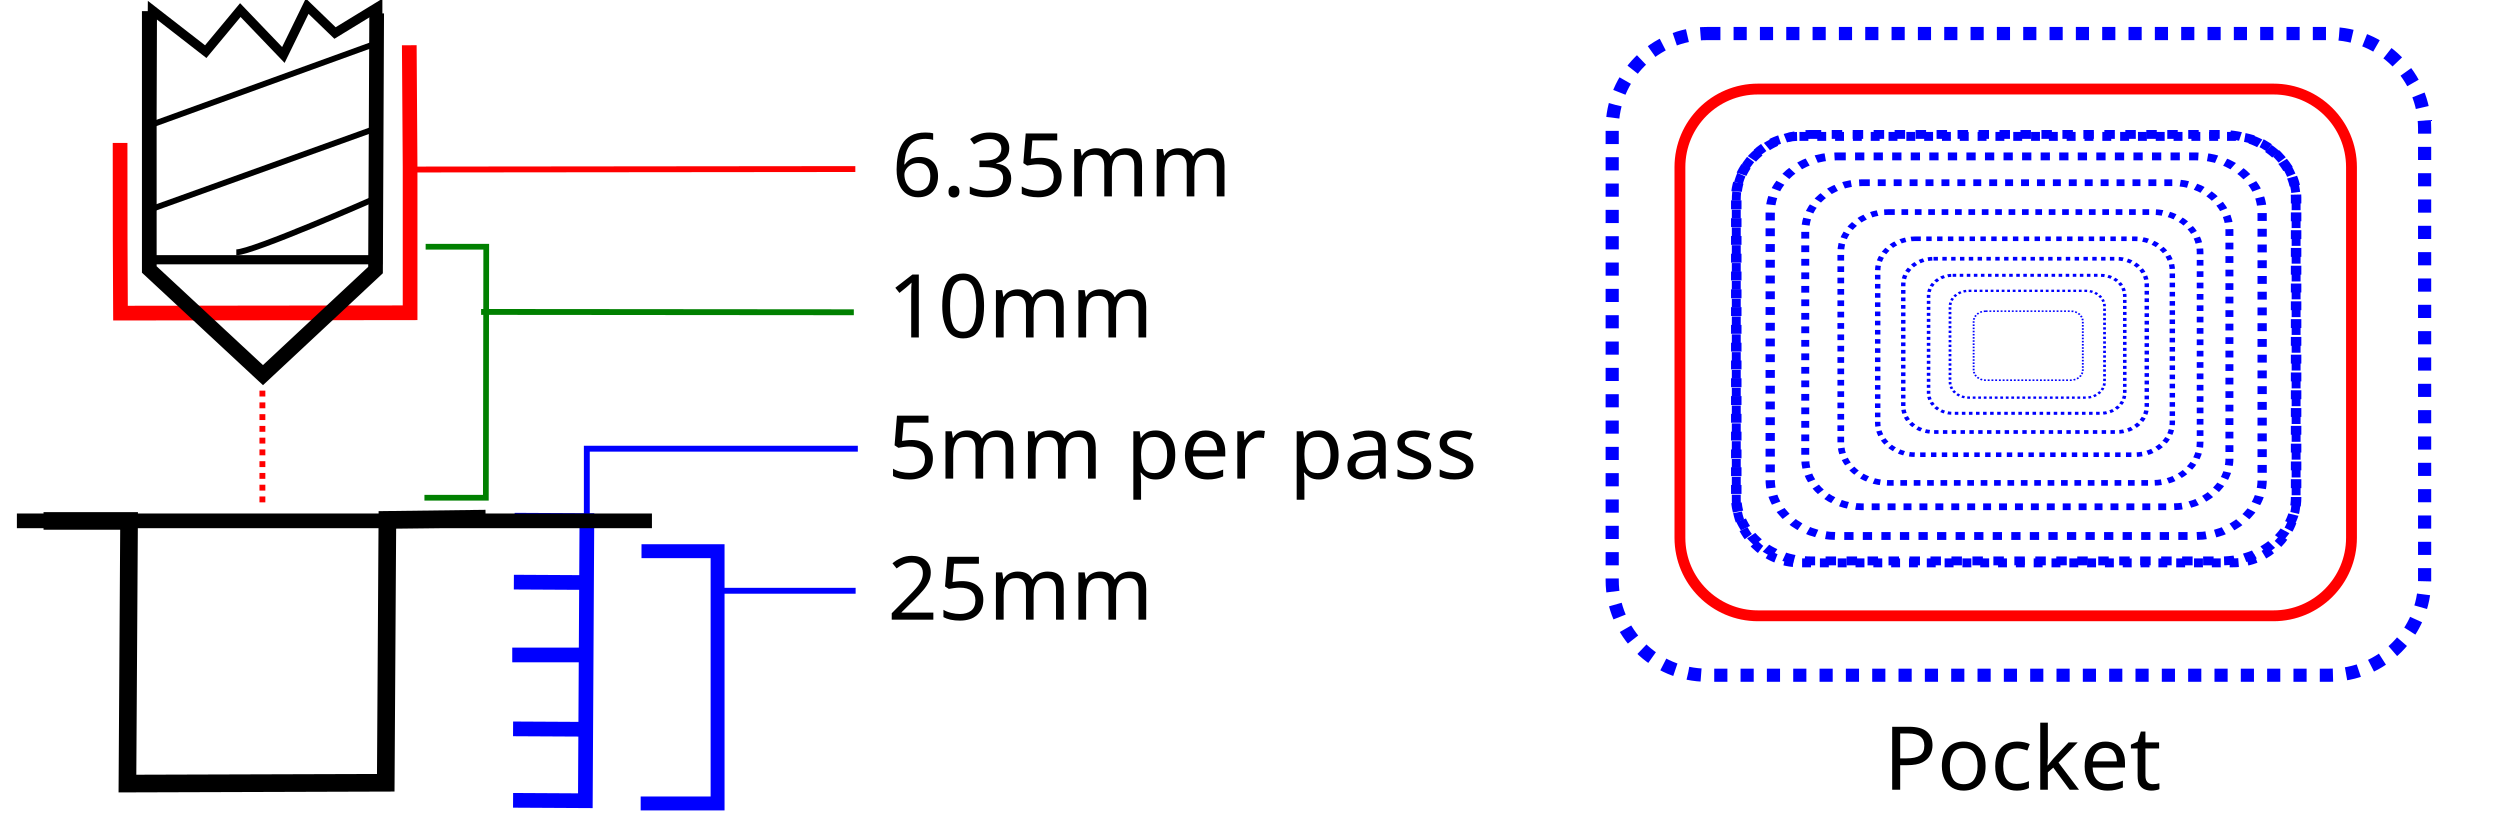
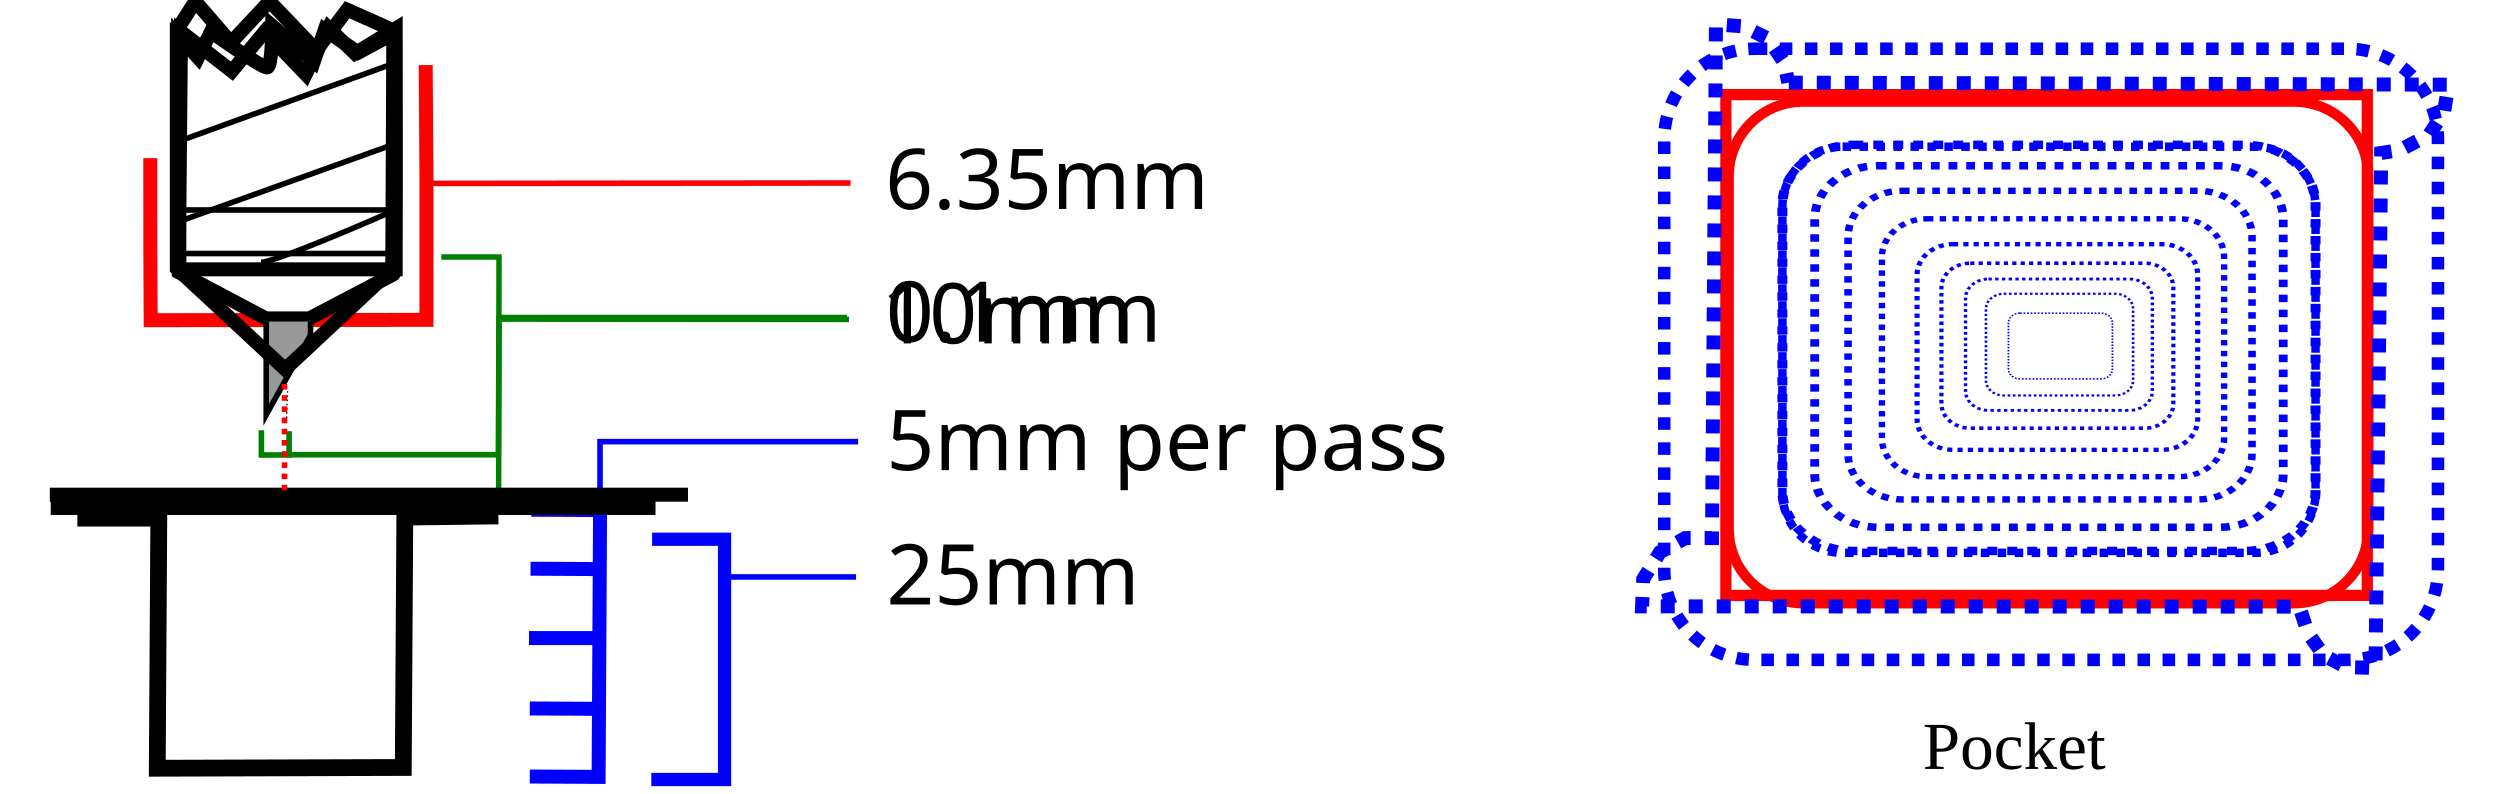
- <svg xmlns="http://www.w3.org/2000/svg" version="1.1" id="svg4163" viewBox="0 0 425.197 141.732" height="40mm" width="120mm">
+ <svg xmlns="http://www.w3.org/2000/svg" version="1.1" id="svg4163" viewBox="0 0 446.457 141.732" height="40mm" width="126mm">
  <defs id="defs4165">
    <marker refY="0" refX="0" style="overflow:visible" id="DistanceX" orient="auto">
      <path style="stroke:#000000;stroke-width:0.5" d="M 3,-3 -3,3 M 0,-5 0,5" id="path4801" />
    </marker>
    <pattern height="8" width="8" patternUnits="userSpaceOnUse" y="0" x="0" id="Hatch">
      <path linecap="square" stroke="#000000" stroke-width="0.25" d="M8 4 l-4,4" id="path4804" />
      <path linecap="square" stroke="#000000" stroke-width="0.25" d="M6 2 l-4,4" id="path4806" />
      <path linecap="square" stroke="#000000" stroke-width="0.25" d="M4 0 l-4,4" id="path4808" />
    </pattern>
  </defs>
-   <g transform="translate(0,-910.6299)" id="layer1">
-     <g transform="translate(0,698.0315)" id="g4810" />
-     <text id="text4893" y="788.3" x="396.094" style="font-style:normal;font-weight:normal;font-size:40px;line-height:125%;font-family:sans-serif;letter-spacing:0px;word-spacing:0px;fill:#000000;fill-opacity:1;stroke:none;stroke-width:1px;stroke-linecap:butt;stroke-linejoin:miter;stroke-opacity:1" xml:space="preserve">
-       <tspan y="788.3" x="396.094" id="tspan4895" />
+   <g id="g4810" transform="translate(0,-212.5984)" />
+   <text xml:space="preserve" style="font-style:normal;font-weight:normal;font-size:40px;line-height:125%;font-family:sans-serif;letter-spacing:0px;word-spacing:0px;fill:#000000;fill-opacity:1;stroke:none;stroke-width:1px;stroke-linecap:butt;stroke-linejoin:miter;stroke-opacity:1" x="396.094" y="-122.33" id="text4893">
+     <tspan id="tspan4895" x="396.094" y="-122.33" />
+   </text>
+   <g id="svgDepthGrp" transform="translate(7.347024,2.553818)">
+     <path id="path4871" d="m 99.345,124.031 -12.082,-0.066" style="fill:none;fill-rule:evenodd;stroke:#0000ff;stroke-width:2.5;stroke-linecap:butt;stroke-linejoin:miter;stroke-miterlimit:4;stroke-dasharray:none;stroke-opacity:1" />
+     <text id="svgZDepth" y="81.397" x="150.945" style="font-style:normal;font-variant:normal;font-weight:normal;font-stretch:normal;font-size:13.75px;line-height:125%;font-family:sans-serif;-inkscape-font-specification:'sans-serif, Normal';text-align:start;letter-spacing:0px;word-spacing:0px;writing-mode:lr-tb;text-anchor:start;fill:#000000;fill-opacity:1;stroke:none;stroke-width:1px;stroke-linecap:butt;stroke-linejoin:miter;stroke-opacity:1" xml:space="preserve">
+       <tspan style="font-style:normal;font-variant:normal;font-weight:normal;font-stretch:normal;font-size:15px;font-family:sans-serif;-inkscape-font-specification:sans-serif" y="81.397" x="150.945" id="tspan4909">5mm per pass</tspan>
    </text>
-     <path id="path4871" d="m 99.345,1034.661 -12.082,-0.066" style="fill:none;fill-rule:evenodd;stroke:#0000ff;stroke-width:2.5;stroke-linecap:butt;stroke-linejoin:miter;stroke-miterlimit:4;stroke-dasharray:none;stroke-opacity:1" />
-     <text id="svgZDepth" y="992.027" x="150.945" style="font-style:normal;font-variant:normal;font-weight:normal;font-stretch:normal;font-size:13.75px;line-height:125%;font-family:sans-serif;-inkscape-font-specification:'sans-serif, Normal';text-align:start;letter-spacing:0px;word-spacing:0px;writing-mode:lr-tb;text-anchor:start;fill:#000000;fill-opacity:1;stroke:none;stroke-width:1px;stroke-linecap:butt;stroke-linejoin:miter;stroke-opacity:1" xml:space="preserve">
-       <tspan style="font-style:normal;font-variant:normal;font-weight:normal;font-stretch:normal;font-size:15px;font-family:sans-serif;-inkscape-font-specification:sans-serif" y="992.027" x="150.945" id="tspan4909">5mm per pass</tspan>
+     <text id="svgZFinal" y="105.397" x="150.945" style="font-style:normal;font-variant:normal;font-weight:normal;font-stretch:normal;font-size:13.75px;line-height:125%;font-family:sans-serif;-inkscape-font-specification:'sans-serif, Normal';text-align:start;letter-spacing:0px;word-spacing:0px;writing-mode:lr-tb;text-anchor:start;fill:#000000;fill-opacity:1;stroke:none;stroke-width:1px;stroke-linecap:butt;stroke-linejoin:miter;stroke-opacity:1" xml:space="preserve">
+       <tspan style="font-style:normal;font-variant:normal;font-weight:normal;font-stretch:normal;font-size:15px;font-family:sans-serif;-inkscape-font-specification:sans-serif" y="105.397" x="150.945" id="tspan4913">25mm</tspan>
    </text>
-     <text id="svgZFinal" y="1016.027" x="150.945" style="font-style:normal;font-variant:normal;font-weight:normal;font-stretch:normal;font-size:13.75px;line-height:125%;font-family:sans-serif;-inkscape-font-specification:'sans-serif, Normal';text-align:start;letter-spacing:0px;word-spacing:0px;writing-mode:lr-tb;text-anchor:start;fill:#000000;fill-opacity:1;stroke:none;stroke-width:1px;stroke-linecap:butt;stroke-linejoin:miter;stroke-opacity:1" xml:space="preserve">
-       <tspan style="font-style:normal;font-variant:normal;font-weight:normal;font-stretch:normal;font-size:15px;font-family:sans-serif;-inkscape-font-specification:sans-serif" y="1016.027" x="150.945" id="tspan4913">25mm</tspan>
+     <path id="path4929" d="m 109.106,93.745 12.94,0 0,42.905 -13.08,0" style="fill:none;fill-rule:evenodd;stroke:#0000ff;stroke-width:2.368;stroke-linecap:butt;stroke-linejoin:miter;stroke-miterlimit:4;stroke-dasharray:none;stroke-opacity:1" />
+     <path id="path4931" d="m 99.805,103.267 0,-26.953 46.094,0" style="fill:none;fill-rule:evenodd;stroke:#0000ff;stroke-width:1px;stroke-linecap:butt;stroke-linejoin:miter;stroke-opacity:1" />
+     <path id="path4933" d="m 121.697,109.267 0,-8.789 23.828,0" style="fill:none;fill-rule:evenodd;stroke:#0000ff;stroke-width:1px;stroke-linecap:butt;stroke-linejoin:miter;stroke-opacity:1" />
+     <path id="path4865" d="m 87.263,136.118 12.291,0.068 0.262,-47.646 -12.291,-0.068" style="fill:none;fill-rule:evenodd;stroke:#0000ff;stroke-width:2.5;stroke-linecap:butt;stroke-linejoin:miter;stroke-miterlimit:4;stroke-dasharray:none;stroke-opacity:1" />
+     <path id="path4867" d="m 99.378,99.074 -11.981,-0.066" style="fill:none;fill-rule:evenodd;stroke:#0000ff;stroke-width:2.5;stroke-linecap:butt;stroke-linejoin:miter;stroke-miterlimit:4;stroke-dasharray:none;stroke-opacity:1" />
+     <path id="path4869" d="m 99.483,111.394 -12.361,0" style="fill:none;fill-rule:evenodd;stroke:#0000ff;stroke-width:2.5;stroke-linecap:butt;stroke-linejoin:miter;stroke-miterlimit:4;stroke-dasharray:none;stroke-opacity:1" />
+   </g>
+   <g id="svgCNCGrp" transform="translate(3.583261,189.5416)">
+     <path id="path4823" d="m 10.233,-97.016 14.545,0 -0.276,44.669 43.934,-0.138 0.276,-44.713 16.706,-0.21" style="fill:none;fill-rule:evenodd;stroke:#000000;stroke-width:3;stroke-linecap:butt;stroke-linejoin:miter;stroke-miterlimit:4;stroke-dasharray:none;stroke-opacity:1" />
+     <path id="path4849" d="m 23.253,-161.302 0.014,16.388 0.056,12.556 49.254,-0.064 0,-24.835 -0.138,-20.663" style="fill:none;fill-rule:evenodd;stroke:#ff0000;stroke-width:2.5;stroke-linecap:butt;stroke-linejoin:miter;stroke-miterlimit:4;stroke-dasharray:none;stroke-opacity:1" />
+     <path id="path4851" d="m 72.2,-156.782 76.102,-0.081" style="fill:none;fill-rule:evenodd;stroke:#ff0000;stroke-width:1;stroke-linecap:butt;stroke-linejoin:miter;stroke-miterlimit:4;stroke-dasharray:none;stroke-opacity:1" />
+     <path id="path4891" d="m 75.017,-100.963 10.444,0 0.069,-42.686 -10.307,0" style="fill:none;fill-rule:evenodd;stroke:#008000;stroke-width:0.974px;stroke-linecap:butt;stroke-linejoin:miter;stroke-opacity:1" />
+     <text id="svgToolDia" y="-152.219" x="154.491" style="font-style:normal;font-variant:normal;font-weight:normal;font-stretch:normal;font-size:13.75px;line-height:125%;font-family:sans-serif;-inkscape-font-specification:'sans-serif, Normal';text-align:start;letter-spacing:0px;word-spacing:0px;writing-mode:lr-tb;text-anchor:start;fill:#000000;fill-opacity:1;stroke:none;stroke-width:1px;stroke-linecap:butt;stroke-linejoin:miter;stroke-opacity:1" xml:space="preserve">
+       <tspan style="font-style:normal;font-variant:normal;font-weight:normal;font-stretch:normal;font-size:15px;font-family:sans-serif;-inkscape-font-specification:sans-serif" y="-152.219" x="154.491" id="tspan4899">6.35mm</tspan>
+       <tspan id="tspan4182" style="font-style:normal;font-variant:normal;font-weight:normal;font-stretch:normal;font-size:15px;font-family:sans-serif;-inkscape-font-specification:sans-serif" y="-133.469" x="154.491" />
    </text>
-     <path id="path4929" d="m 109.106,1004.375 12.94,0 0,42.905 -13.08,0" style="fill:none;fill-rule:evenodd;stroke:#0000ff;stroke-width:2.368;stroke-linecap:butt;stroke-linejoin:miter;stroke-miterlimit:4;stroke-dasharray:none;stroke-opacity:1" />
-     <path id="path4931" d="m 99.805,1013.897 0,-26.953 46.094,0" style="fill:none;fill-rule:evenodd;stroke:#0000ff;stroke-width:1px;stroke-linecap:butt;stroke-linejoin:miter;stroke-opacity:1" />
-     <path id="path4933" d="m 121.697,1019.897 0,-8.789 23.828,0" style="fill:none;fill-rule:evenodd;stroke:#0000ff;stroke-width:1px;stroke-linecap:butt;stroke-linejoin:miter;stroke-opacity:1" />
-     <path id="path4865" d="m 87.263,1046.748 12.291,0.068 0.262,-47.646 -12.291,-0.068" style="fill:none;fill-rule:evenodd;stroke:#0000ff;stroke-width:2.5;stroke-linecap:butt;stroke-linejoin:miter;stroke-miterlimit:4;stroke-dasharray:none;stroke-opacity:1" />
-     <path id="path4867" d="m 99.378,1009.703 -11.981,-0.066" style="fill:none;fill-rule:evenodd;stroke:#0000ff;stroke-width:2.5;stroke-linecap:butt;stroke-linejoin:miter;stroke-miterlimit:4;stroke-dasharray:none;stroke-opacity:1" />
-     <path id="path4869" d="m 99.483,1022.024 -12.361,0" style="fill:none;fill-rule:evenodd;stroke:#0000ff;stroke-width:2.5;stroke-linecap:butt;stroke-linejoin:miter;stroke-miterlimit:4;stroke-dasharray:none;stroke-opacity:1" />
-     <g id="svgCNCGrp">
-       <path style="fill:none;fill-rule:evenodd;stroke:#000000;stroke-width:3;stroke-linecap:butt;stroke-linejoin:miter;stroke-miterlimit:4;stroke-dasharray:none;stroke-opacity:1" d="m 7.405,999.23 14.545,0 -0.276,44.669 43.934,-0.138 0.276,-44.713 16.706,-0.21" id="path4823" />
-       <path style="fill:none;fill-rule:evenodd;stroke:#ff0000;stroke-width:2.5;stroke-linecap:butt;stroke-linejoin:miter;stroke-miterlimit:4;stroke-dasharray:none;stroke-opacity:1" d="m 20.424,934.943 0.014,16.388 0.056,12.556 49.254,-0.064 0,-24.835 -0.138,-20.663" id="path4849" />
-       <path style="fill:none;fill-rule:evenodd;stroke:#ff0000;stroke-width:1;stroke-linecap:butt;stroke-linejoin:miter;stroke-miterlimit:4;stroke-dasharray:none;stroke-opacity:1" d="m 69.371,939.463 76.102,-0.081" id="path4851" />
-       <path style="fill:none;fill-rule:evenodd;stroke:#008000;stroke-width:0.974px;stroke-linecap:butt;stroke-linejoin:miter;stroke-opacity:1" d="m 72.188,995.282 10.444,0 0.069,-42.686 -10.307,0" id="path4891" />
-       <text xml:space="preserve" style="font-style:normal;font-variant:normal;font-weight:normal;font-stretch:normal;font-size:13.75px;line-height:125%;font-family:sans-serif;-inkscape-font-specification:'sans-serif, Normal';text-align:start;letter-spacing:0px;word-spacing:0px;writing-mode:lr-tb;text-anchor:start;fill:#000000;fill-opacity:1;stroke:none;stroke-width:1px;stroke-linecap:butt;stroke-linejoin:miter;stroke-opacity:1" x="151.663" y="944.027" id="svgToolDia">
-         <tspan id="tspan4899" x="151.663" y="944.027" style="font-style:normal;font-variant:normal;font-weight:normal;font-stretch:normal;font-size:15px;font-family:sans-serif;-inkscape-font-specification:sans-serif">6.35mm</tspan>
-         <tspan x="151.663" y="962.777" style="font-style:normal;font-variant:normal;font-weight:normal;font-stretch:normal;font-size:15px;font-family:sans-serif;-inkscape-font-specification:sans-serif" id="tspan4182" />
-       </text>
-       <path style="fill:none;fill-rule:evenodd;stroke:#008000;stroke-width:1px;stroke-linecap:butt;stroke-linejoin:miter;stroke-opacity:1" d="m 81.825,963.682 63.393,0.057" id="path4901" />
-       <text xml:space="preserve" style="font-style:normal;font-variant:normal;font-weight:normal;font-stretch:normal;font-size:13.75px;line-height:125%;font-family:sans-serif;-inkscape-font-specification:'sans-serif, Normal';text-align:start;letter-spacing:0px;word-spacing:0px;writing-mode:lr-tb;text-anchor:start;fill:#000000;fill-opacity:1;stroke:none;stroke-width:1px;stroke-linecap:butt;stroke-linejoin:miter;stroke-opacity:1" x="150.945" y="968.027" id="svgZClear">
-         <tspan id="tspan4905" x="150.945" y="968.027" style="font-style:normal;font-variant:normal;font-weight:normal;font-stretch:normal;font-size:15px;font-family:sans-serif;-inkscape-font-specification:sans-serif">10mm</tspan>
-       </text>
-       <path style="fill:none;fill-rule:evenodd;stroke:#000000;stroke-width:1.565;stroke-linecap:butt;stroke-linejoin:miter;stroke-miterlimit:4;stroke-dasharray:none;stroke-opacity:1" d="m 64.251,911.8 0,43 -38.728,0 0.391,-42.436 9.077,7.051 5.882,-7.074 7.321,7.637 4.05,-8.303 4.735,4.57 z" id="path4174" />
-       <path style="fill:none;fill-rule:evenodd;stroke:#000000;stroke-width:1px;stroke-linecap:butt;stroke-linejoin:miter;stroke-opacity:1" d="M 25.276,946.363 63.669,932.553" id="path4176" />
-       <path style="fill:none;fill-rule:evenodd;stroke:#000000;stroke-width:1px;stroke-linecap:butt;stroke-linejoin:miter;stroke-opacity:1" d="m 40.191,953.545 c 2.762,0 23.478,-9.115 23.478,-9.115" id="path4178" />
-       <path style="fill:none;fill-rule:evenodd;stroke:#000000;stroke-width:1px;stroke-linecap:butt;stroke-linejoin:miter;stroke-opacity:1" d="M 26.104,931.724 64.222,917.913" id="path4180" />
-     </g>
-     <rect ry="13.273" y="925.775" x="285.72" height="89.59" width="114.218" id="svgToolpath" style="fill:#ff0000;fill-opacity:0;stroke:#ff0000;stroke-width:1.845;stroke-miterlimit:4;stroke-dasharray:none" />
-     <rect ry="16.168" y="916.334" x="274.2" height="109.136" width="138.176" id="svgOutside" style="fill:#ff0000;fill-opacity:0;stroke:#0000ff;stroke-width:2.239;stroke-miterlimit:4;stroke-dasharray:2.239,2.239;stroke-dashoffset:0" />
-     <rect ry="10.745" y="933.827" x="295.305" height="72.531" width="95.215" id="svgInside" style="fill:#ff0000;fill-opacity:0;stroke:#0000ff;stroke-width:1.515;stroke-miterlimit:4;stroke-dasharray:1.515,1.515;stroke-dashoffset:0" />
-     <g transform="matrix(1.001367,0,0,0.8494488,-299.3469,57.63468)" id="svgPocket">
-       <g transform="translate(-4.90961,90.56333)" id="g4380">
-         <rect ry="12.65" y="940.529" x="598.747" height="85.386" width="95.085" id="rect4184-5-0" style="fill:#ff0000;fill-opacity:0;stroke:#0000ff;stroke-width:1.781;stroke-miterlimit:4;stroke-dasharray:1.781, 1.781;stroke-dashoffset:0" />
-         <rect ry="11.26" y="944.926" x="604.511" height="76.006" width="83.556" id="rect4184-5-0-9" style="fill:#ff0000;fill-opacity:0;stroke:#0000ff;stroke-width:1.576;stroke-miterlimit:4;stroke-dasharray:1.576, 1.576;stroke-dashoffset:0" />
-         <rect ry="9.612" y="950.194" x="610.463" height="64.884" width="72.043" id="rect4184-5-0-9-7" style="fill:#ff0000;fill-opacity:0;stroke:#0000ff;stroke-width:1.352;stroke-miterlimit:4;stroke-dasharray:1.352, 1.352;stroke-dashoffset:0" />
-         <rect ry="8.033" y="956.073" x="616.499" height="54.221" width="61.027" id="rect4184-5-0-9-7-6" style="fill:#ff0000;fill-opacity:0;stroke:#0000ff;stroke-width:1.137;stroke-miterlimit:4;stroke-dasharray:1.137, 1.137;stroke-dashoffset:0" />
-         <rect ry="6.405" y="961.415" x="622.769" height="43.235" width="50.042" id="rect4184-5-0-9-7-6-7" style="fill:#ff0000;fill-opacity:0;stroke:#0000ff;stroke-width:0.92;stroke-miterlimit:4;stroke-dasharray:0.92, 0.92;stroke-dashoffset:0" />
-         <rect ry="2.048" y="975.914" x="639.064" height="13.822" width="18.543" id="rect4184-5-0-9-7-6-8" style="fill:#ff0000;fill-opacity:0;stroke:#0000ff;stroke-width:0.317;stroke-miterlimit:4;stroke-dasharray:0.317, 0.317;stroke-dashoffset:0" />
-         <rect ry="3.167" y="971.843" x="635.05" height="21.379" width="26.245" id="rect4184-5-0-9-7-6-8-7" style="fill:#ff0000;fill-opacity:0;stroke:#0000ff;stroke-width:0.468;stroke-miterlimit:4;stroke-dasharray:0.468, 0.468;stroke-dashoffset:0" />
-         <rect ry="4.092" y="968.739" x="631.41" height="27.62" width="33.322" id="rect4184-5-0-9-7-6-8-7-2" style="fill:#ff0000;fill-opacity:0;stroke:#0000ff;stroke-width:0.6;stroke-miterlimit:4;stroke-dasharray:0.6, 0.6;stroke-dashoffset:0" />
-         <rect ry="5.14" y="965.411" x="627.11" height="34.692" width="41.36" id="rect4184-5-0-9-7-6-8-7-2-1" style="fill:#ff0000;fill-opacity:0;stroke:#0000ff;stroke-width:0.749;stroke-miterlimit:4;stroke-dasharray:0.749, 0.749;stroke-dashoffset:0" />
-       </g>
-     </g>
-     <text id="text4368" y="1044.94" x="320.368" style="font-style:normal;font-weight:normal;font-size:40px;line-height:125%;font-family:sans-serif;letter-spacing:0px;word-spacing:0px;fill:#000000;fill-opacity:1;stroke:none;stroke-width:1px;stroke-linecap:butt;stroke-linejoin:miter;stroke-opacity:1" xml:space="preserve">
-       <tspan style="font-size:15px" y="1044.94" x="320.368" id="tspan4370">Pocket</tspan>
+     <path id="path4901" d="m 85.117,-132.563 62.929,0.057" style="fill:none;fill-rule:evenodd;stroke:#008000;stroke-width:1px;stroke-linecap:butt;stroke-linejoin:miter;stroke-opacity:1" />
+     <text id="svgZClear" y="-128.219" x="153.774" style="font-style:normal;font-variant:normal;font-weight:normal;font-stretch:normal;font-size:13.75px;line-height:125%;font-family:sans-serif;-inkscape-font-specification:'sans-serif, Normal';text-align:start;letter-spacing:0px;word-spacing:0px;writing-mode:lr-tb;text-anchor:start;fill:#000000;fill-opacity:1;stroke:none;stroke-width:1px;stroke-linecap:butt;stroke-linejoin:miter;stroke-opacity:1" xml:space="preserve">
+       <tspan style="font-style:normal;font-variant:normal;font-weight:normal;font-stretch:normal;font-size:15px;font-family:sans-serif;-inkscape-font-specification:sans-serif" y="-128.219" x="153.774" id="tspan4905">10mm</tspan>
    </text>
-     <g id="svgLaserGrp">
-       <path style="fill:none;fill-rule:evenodd;stroke:#000000;stroke-width:2.5;stroke-linecap:butt;stroke-linejoin:miter;stroke-miterlimit:4;stroke-dasharray:none;stroke-opacity:1" d="m 2.872,999.214 108.008,0" id="path4418" />
-       <path style="fill:none;fill-rule:evenodd;stroke:#000000;stroke-width:2.5;stroke-linecap:butt;stroke-linejoin:miter;stroke-miterlimit:4;stroke-dasharray:none;stroke-opacity:1" d="m 25.391,912.518 0,43.945 19.336,17.969 19.141,-17.871 0.195,-43.652" id="path4420" />
-       <path style="fill:none;fill-rule:evenodd;stroke:#ff0000;stroke-width:1;stroke-linecap:butt;stroke-linejoin:miter;stroke-opacity:1;stroke-miterlimit:4;stroke-dasharray:1, 1;stroke-dashoffset:0" d="m 44.629,977.069 0,19.336" id="path4424" />
+     <path id="path4174" d="m 67.079,-184.446 0,43 -38.728,0 0.391,-42.436 9.077,7.051 5.882,-7.074 7.321,7.637 4.05,-8.303 4.735,4.57 z" style="fill:none;fill-rule:evenodd;stroke:#000000;stroke-width:2.5;stroke-linecap:butt;stroke-linejoin:miter;stroke-miterlimit:4;stroke-dasharray:none;stroke-opacity:1" />
+     <path id="path4176" d="M 28.104,-149.882 66.498,-163.693" style="fill:none;fill-rule:evenodd;stroke:#000000;stroke-width:1px;stroke-linecap:butt;stroke-linejoin:miter;stroke-opacity:1" />
+     <path id="path4178" d="m 43.02,-142.701 c 2.762,0 23.478,-9.115 23.478,-9.115" style="fill:none;fill-rule:evenodd;stroke:#000000;stroke-width:1px;stroke-linecap:butt;stroke-linejoin:miter;stroke-opacity:1" />
+     <path id="path4180" d="M 28.933,-164.522 67.05,-178.332" style="fill:none;fill-rule:evenodd;stroke:#000000;stroke-width:1px;stroke-linecap:butt;stroke-linejoin:miter;stroke-opacity:1" />
+   </g>
+   <rect style="fill:#ff0000;fill-opacity:0;stroke:#ff0000;stroke-width:1.845;stroke-miterlimit:4;stroke-dasharray:none" id="svgToolpath" width="114.218" height="89.59" x="308.72" y="18.145" ry="13.273" />
+   <rect style="fill:#ff0000;fill-opacity:0;stroke:#0000ff;stroke-width:2.239;stroke-miterlimit:4;stroke-dasharray:2.239, 2.239;stroke-dashoffset:0" id="svgOutside" width="138.176" height="109.136" x="297.2" y="8.704" ry="16.168" />
+   <rect style="fill:#ff0000;fill-opacity:0;stroke:#0000ff;stroke-width:1.515;stroke-miterlimit:4;stroke-dasharray:1.515, 1.515;stroke-dashoffset:0" id="svgInside" width="95.215" height="72.531" x="318.305" y="26.198" ry="10.745" />
+   <g id="svgPocket" transform="matrix(1.001367,0,0,0.8494488,-276.3469,-849.9952)">
+     <g id="g4380" transform="translate(-4.90961,90.56333)">
+       <rect style="fill:#ff0000;fill-opacity:0;stroke:#0000ff;stroke-width:1.781;stroke-miterlimit:4;stroke-dasharray:1.781, 1.781;stroke-dashoffset:0" id="rect4184-5-0" width="95.085" height="85.386" x="598.747" y="940.529" ry="12.65" />
+       <rect style="fill:#ff0000;fill-opacity:0;stroke:#0000ff;stroke-width:1.576;stroke-miterlimit:4;stroke-dasharray:1.576, 1.576;stroke-dashoffset:0" id="rect4184-5-0-9" width="83.556" height="76.006" x="604.511" y="944.926" ry="11.26" />
+       <rect style="fill:#ff0000;fill-opacity:0;stroke:#0000ff;stroke-width:1.352;stroke-miterlimit:4;stroke-dasharray:1.352, 1.352;stroke-dashoffset:0" id="rect4184-5-0-9-7" width="72.043" height="64.884" x="610.463" y="950.194" ry="9.612" />
+       <rect style="fill:#ff0000;fill-opacity:0;stroke:#0000ff;stroke-width:1.137;stroke-miterlimit:4;stroke-dasharray:1.137, 1.137;stroke-dashoffset:0" id="rect4184-5-0-9-7-6" width="61.027" height="54.221" x="616.499" y="956.073" ry="8.033" />
+       <rect style="fill:#ff0000;fill-opacity:0;stroke:#0000ff;stroke-width:0.92;stroke-miterlimit:4;stroke-dasharray:0.92, 0.92;stroke-dashoffset:0" id="rect4184-5-0-9-7-6-7" width="50.042" height="43.235" x="622.769" y="961.415" ry="6.405" />
+       <rect style="fill:#ff0000;fill-opacity:0;stroke:#0000ff;stroke-width:0.317;stroke-miterlimit:4;stroke-dasharray:0.317, 0.317;stroke-dashoffset:0" id="rect4184-5-0-9-7-6-8" width="18.543" height="13.822" x="639.064" y="975.914" ry="2.048" />
+       <rect style="fill:#ff0000;fill-opacity:0;stroke:#0000ff;stroke-width:0.468;stroke-miterlimit:4;stroke-dasharray:0.468, 0.468;stroke-dashoffset:0" id="rect4184-5-0-9-7-6-8-7" width="26.245" height="21.379" x="635.05" y="971.843" ry="3.167" />
+       <rect style="fill:#ff0000;fill-opacity:0;stroke:#0000ff;stroke-width:0.6;stroke-miterlimit:4;stroke-dasharray:0.6, 0.6;stroke-dashoffset:0" id="rect4184-5-0-9-7-6-8-7-2" width="33.322" height="27.62" x="631.41" y="968.739" ry="4.092" />
+       <rect style="fill:#ff0000;fill-opacity:0;stroke:#0000ff;stroke-width:0.749;stroke-miterlimit:4;stroke-dasharray:0.749, 0.749;stroke-dashoffset:0" id="rect4184-5-0-9-7-6-8-7-2-1" width="41.36" height="34.692" x="627.11" y="965.411" ry="5.14" />
    </g>
  </g>
+   <text xml:space="preserve" x="343.368" y="137.31" id="svgOpName">
+     <tspan id="tspan4370" x="343.368" y="137.31">Pocket</tspan>
+   </text>
+   <g id="svgKnifeGrp" transform="translate(102.4394,-174.5947)">
+     <path id="path4195" d="m -93.548,262.935 113.968,0" style="fill:none;fill-rule:evenodd;stroke:#000000;stroke-width:2.5;stroke-linecap:butt;stroke-linejoin:miter;stroke-miterlimit:4;stroke-dasharray:none;stroke-opacity:1" />
+     <path id="path4203" d="m -70.61,180.981 0.213,42.304 15.431,8.166 7.778,0 15.011,-7.867 c 0.589,-0.309 0.28,-43.134 0.28,-43.134 l -6.541,3.536 -6.01,-4.066 -1.945,5.657 -7.425,-6.364 c 0,0 0,7.248 -0.884,7.425 -0.884,0.177 -10.076,-6.364 -10.076,-6.364 l -2.298,4.596 z" style="fill:none;fill-rule:evenodd;stroke:#000000;stroke-width:2.5;stroke-linecap:butt;stroke-linejoin:miter;stroke-miterlimit:4;stroke-dasharray:none;stroke-opacity:1" />
+     <path id="path4205" d="m -54.894,232.02 0,16.658 7.9,-14.246 0.021,-2.42" style="fill:#999999;fill-rule:evenodd;stroke:#000000;stroke-width:1px;stroke-linecap:butt;stroke-linejoin:miter;stroke-opacity:1" />
+     <path id="path4207" d="m -55.761,251.427 0,4.419 4.95,0 0,-4.243" style="fill:none;fill-rule:evenodd;stroke:#008000;stroke-width:1px;stroke-linecap:butt;stroke-linejoin:miter;stroke-opacity:1" />
+     <path id="path4209" d="m -51.316,255.803 37.875,0 0.125,-24.5 62.125,0" style="fill:none;fill-rule:evenodd;stroke:#008000;stroke-width:1px;stroke-linecap:butt;stroke-linejoin:miter;stroke-opacity:1" />
+     <text id="dragKnifeRadius" y="235.615" x="55.746" style="font-style:normal;font-variant:normal;font-weight:normal;font-stretch:normal;font-size:13.75px;line-height:125%;font-family:sans-serif;-inkscape-font-specification:'sans-serif, Normal';text-align:start;letter-spacing:0px;word-spacing:0px;writing-mode:lr-tb;text-anchor:start;fill:#000000;fill-opacity:1;stroke:none;stroke-width:1px;stroke-linecap:butt;stroke-linejoin:miter;stroke-opacity:1" xml:space="preserve">
+       <tspan style="font-size:15px" y="235.615" x="55.746" id="tspan4213">0.1mm</tspan>
+     </text>
+     <path id="path4276" d="m -51.253,249.217 0.177,-5.215" style="fill:none;fill-rule:evenodd;stroke:#000000;stroke-width:0.25;stroke-linecap:butt;stroke-linejoin:miter;stroke-miterlimit:4;stroke-dasharray:0.25, 0.5;stroke-dashoffset:0;stroke-opacity:1" />
+   </g>
+   <g id="svgLaserGrp" transform="translate(218,-0.5)">
+     <path id="path4418" d="m -208.944,91.216 108.008,0" style="fill:none;fill-rule:evenodd;stroke:#000000;stroke-width:2.5;stroke-linecap:butt;stroke-linejoin:miter;stroke-miterlimit:4;stroke-dasharray:none;stroke-opacity:1" />
+     <path id="path4420" d="m -186.426,4.521 0,43.945 19.336,17.969 19.141,-17.871 0.195,-43.652" style="fill:none;fill-rule:evenodd;stroke:#000000;stroke-width:2.5;stroke-linecap:butt;stroke-linejoin:miter;stroke-miterlimit:4;stroke-dasharray:none;stroke-opacity:1" />
+     <path id="path4424" d="m -167.188,69.072 0,19.336" style="fill:none;fill-rule:evenodd;stroke:#ff0000;stroke-width:1;stroke-linecap:butt;stroke-linejoin:miter;stroke-miterlimit:4;stroke-dasharray:1, 1;stroke-dashoffset:0;stroke-opacity:1" />
+     <path id="path4278" d="m -186.263,45.777 38.007,0" style="fill:none;fill-rule:evenodd;stroke:#000000;stroke-width:1px;stroke-linecap:butt;stroke-linejoin:miter;stroke-opacity:1" />
+     <path id="path4280" d="m -186.44,37.999 37.477,0" style="fill:none;fill-rule:evenodd;stroke:#000000;stroke-width:1px;stroke-linecap:butt;stroke-linejoin:miter;stroke-opacity:1" />
+     <path id="path4282" d="m -186,5.232 2.875,-4.5 6.375,7.375 6.875,-7.375 8.375,8.75 5.5,-7.25 8.125,3.625" style="fill:none;fill-rule:evenodd;stroke:#000000;stroke-width:2.5;stroke-linecap:butt;stroke-linejoin:miter;stroke-miterlimit:4;stroke-dasharray:none;stroke-opacity:1" />
+   </g>
+   <g id="svgKnifeView" transform="translate(135.5,-165.5)">
+     <rect ry="0" y="182.394" x="172.714" height="89.443" width="114.545" id="rect4386" style="fill:none;fill-opacity:1;stroke:#ff0000;stroke-width:2.006;stroke-miterlimit:4;stroke-dasharray:none;stroke-dashoffset:0" />
+     <path id="path4400" d="m 183.948,180.259 117.793,0.364 -0.768,4.855 -2.669,4.096 -5.209,2.716 -3.359,0.53 -1.009,91.972 -5.303,-0.164 -3.971,-2.109 -2.75,-3.898 -1.591,-4.786 -117.364,-0.052 0.207,-4.885 3.005,-4.807 4.502,-2.505 4.773,0 0.707,-91.747 4.825,0.362 4.451,2.193 2.886,4.196 0.759,3.669" style="fill:none;fill-rule:evenodd;stroke:#0000ff;stroke-width:2.5;stroke-linecap:butt;stroke-linejoin:miter;stroke-miterlimit:4;stroke-dasharray:2.5, 2.5;stroke-dashoffset:0;stroke-opacity:1" />
+   </g>
</svg>
